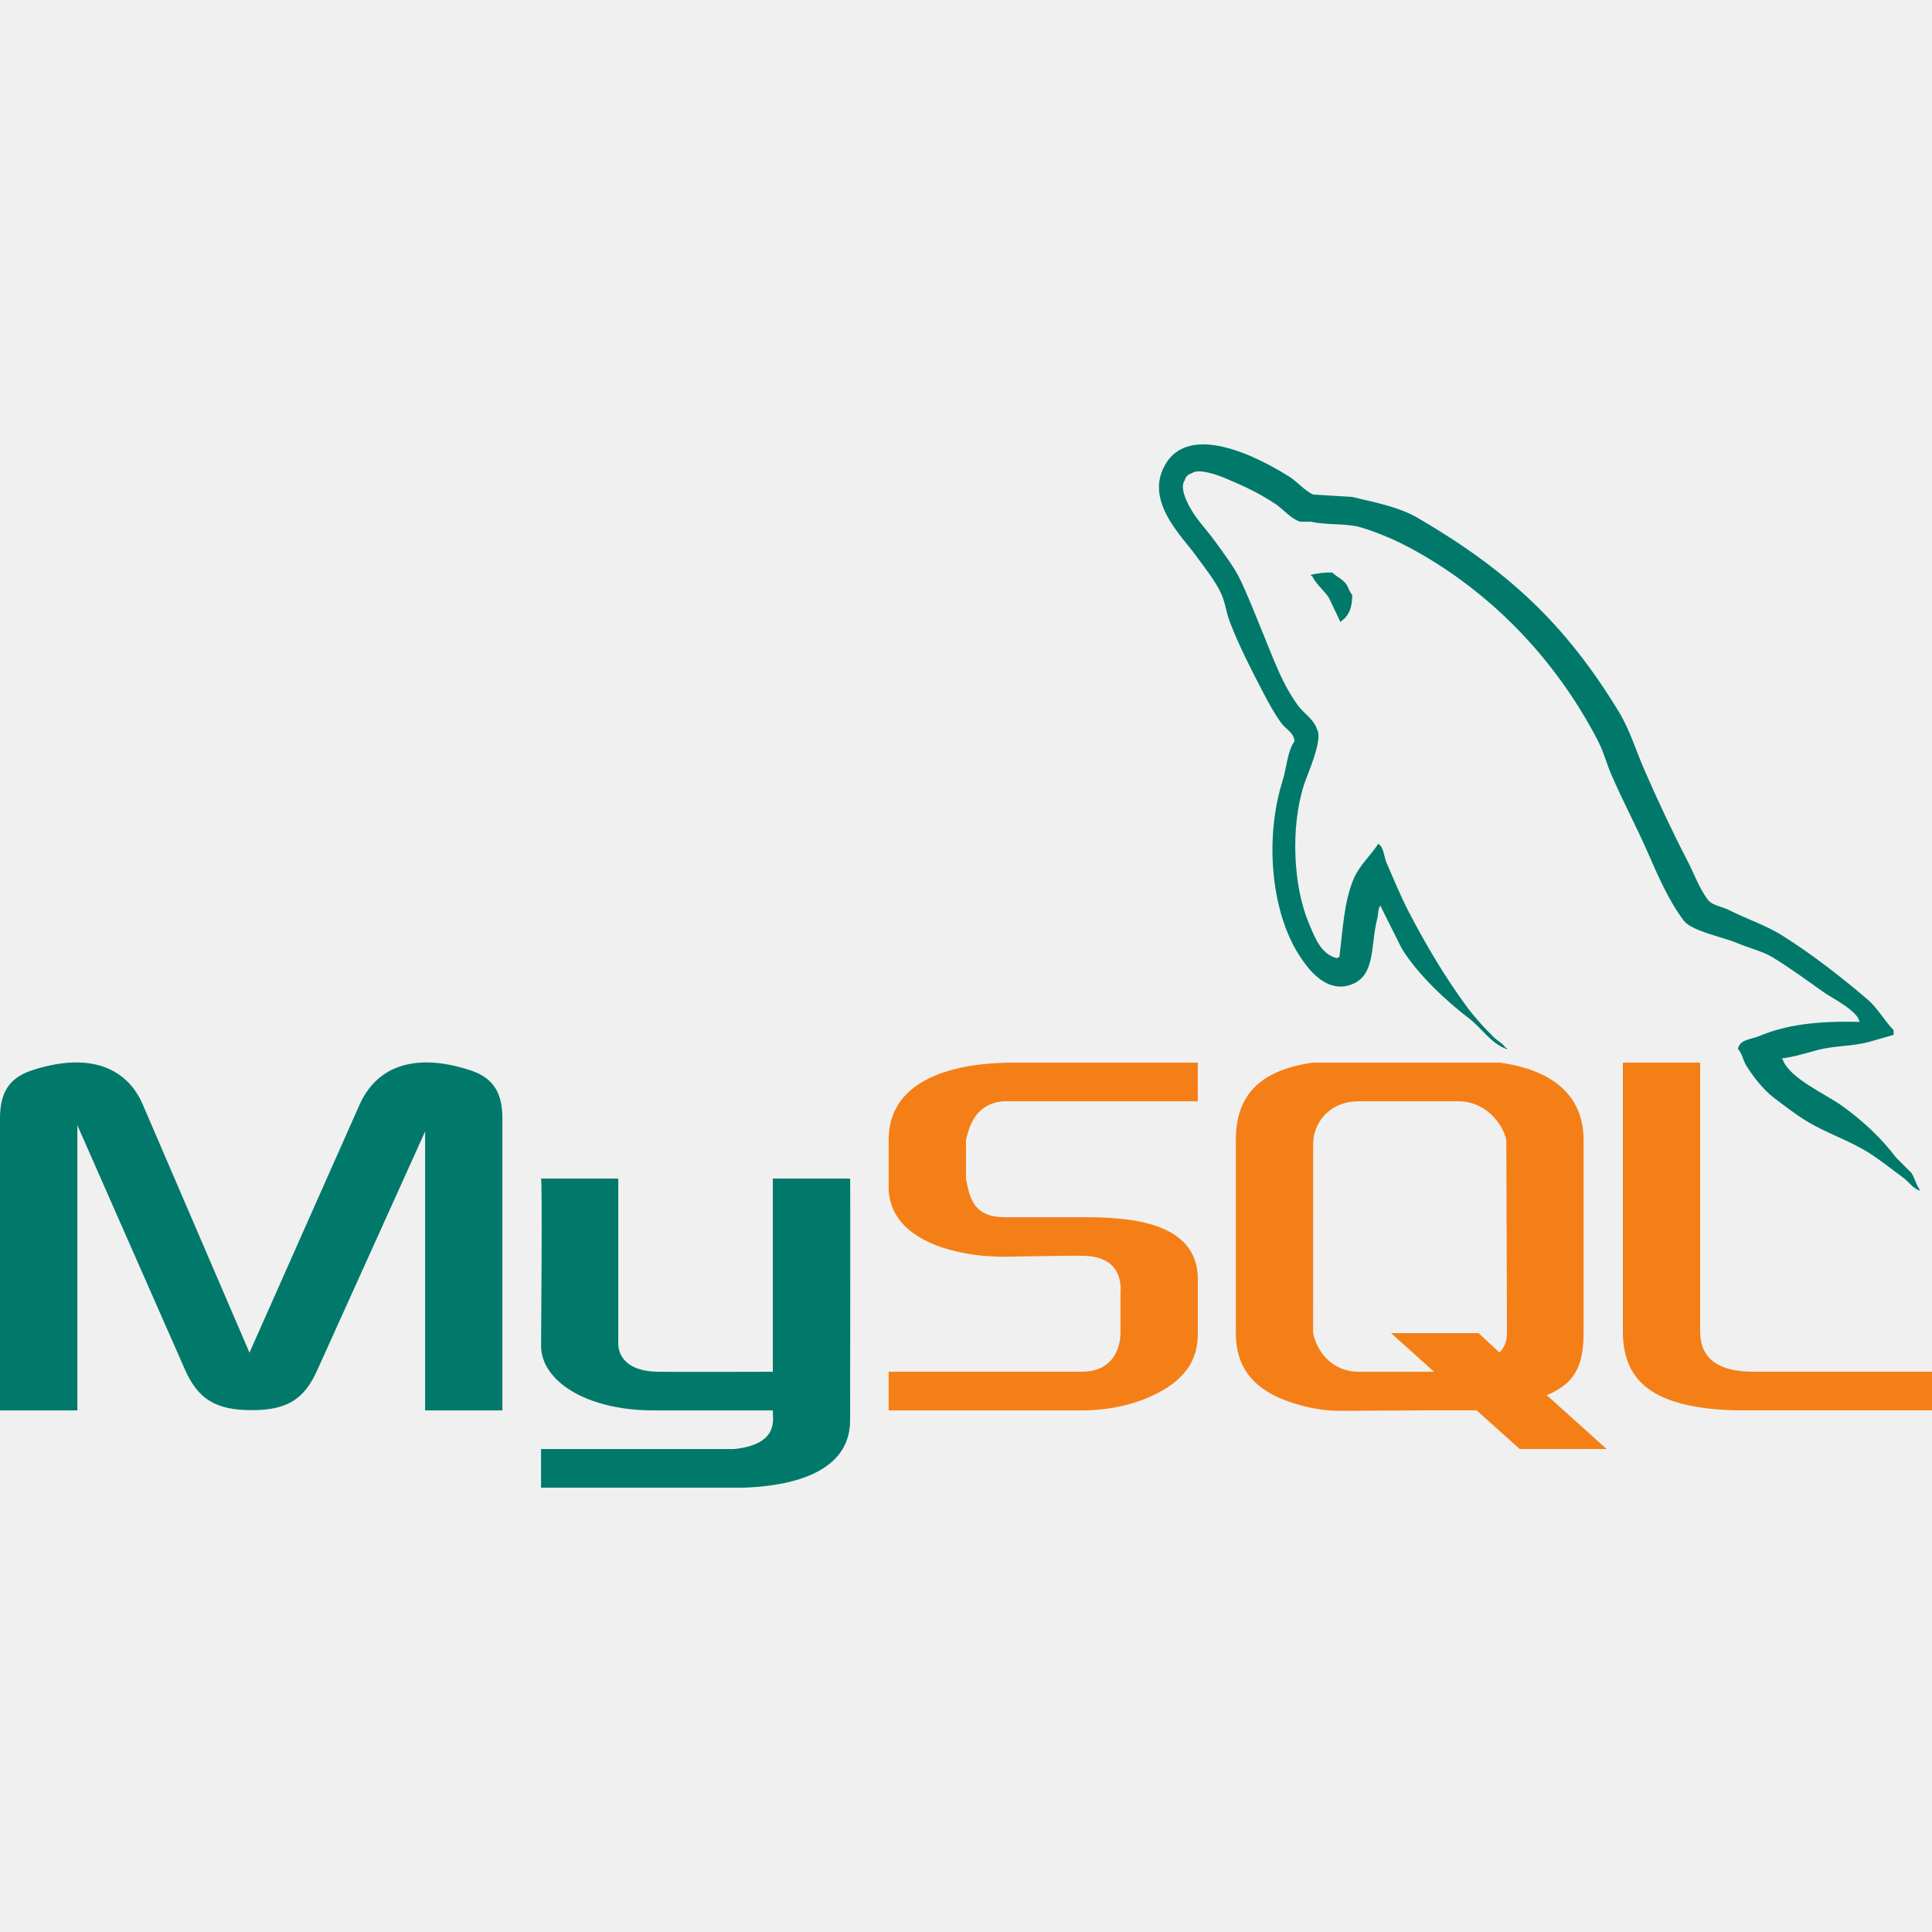
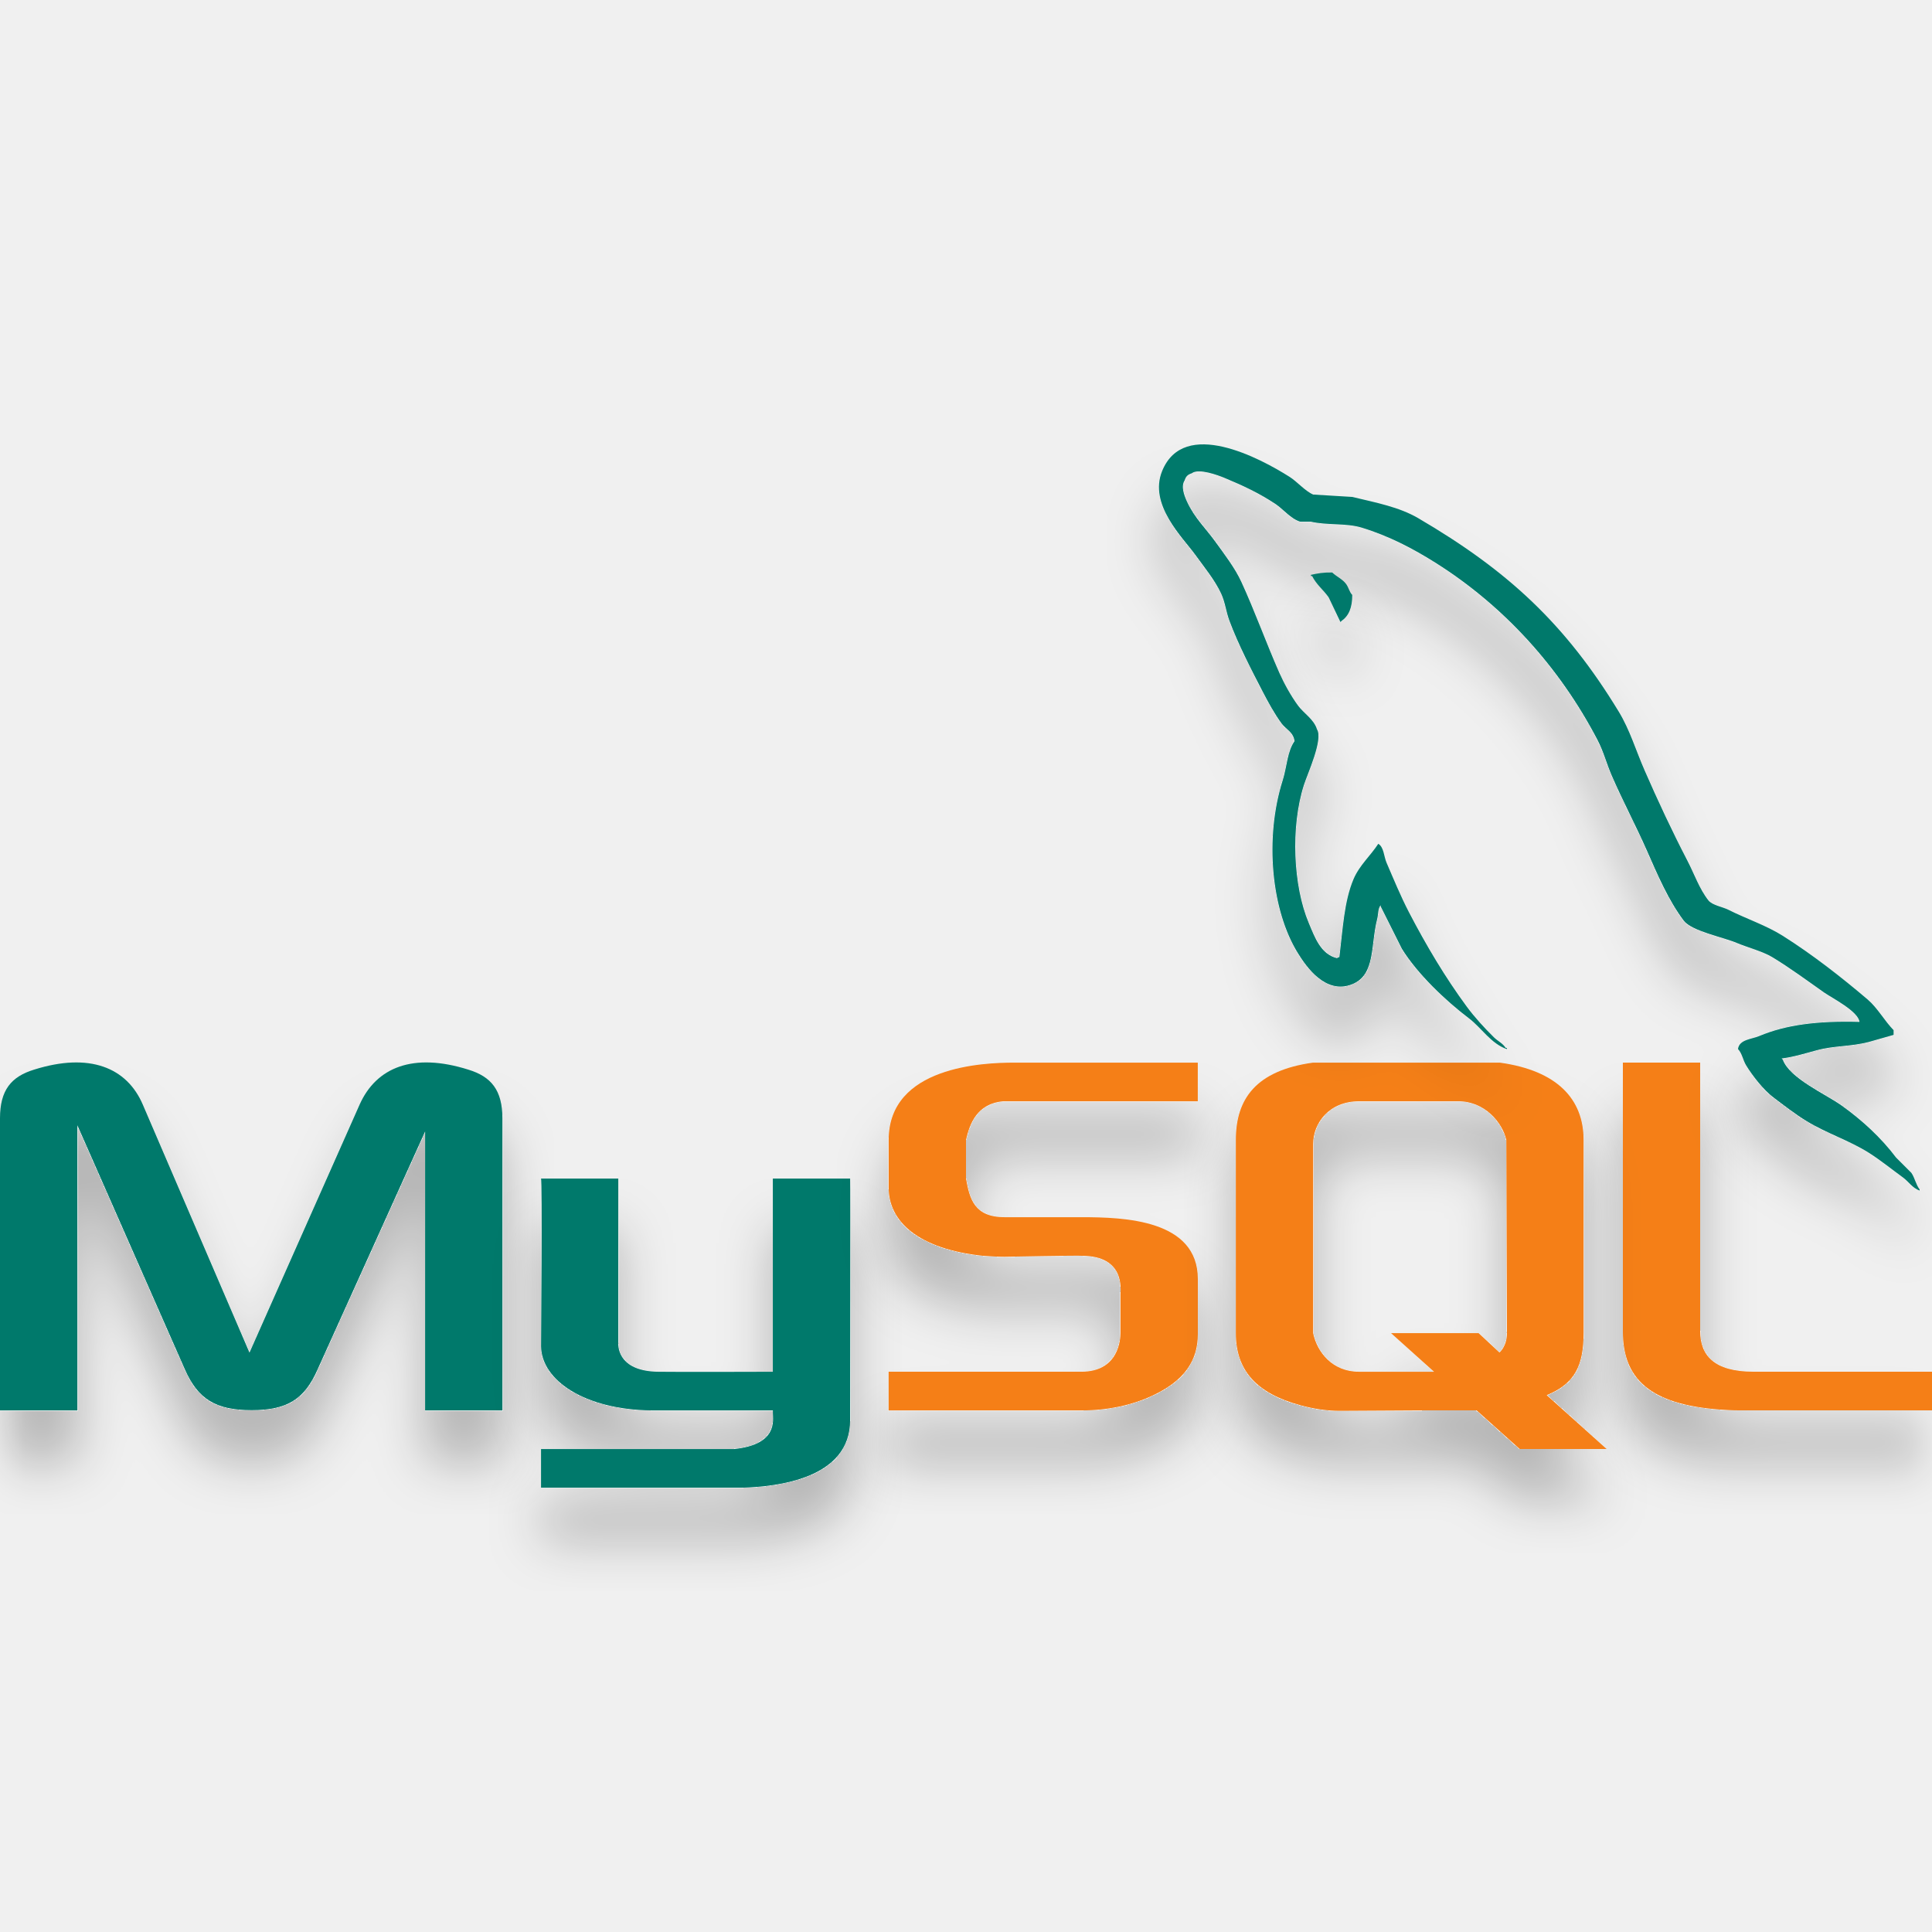
<svg xmlns="http://www.w3.org/2000/svg" width="150" height="150" viewBox="0 0 150 150" fill="none">
  <g clip-path="url(#clip0)">
-     <path d="M0.006 109.503H6.006V87.362L14.341 106.29C15.369 108.65 16.775 109.484 19.534 109.484C22.294 109.484 23.644 108.65 24.672 106.29L33.006 87.847V109.503H39.006V86.822C39.006 84.644 38.141 83.587 36.353 83.044C32.081 81.7 29.212 82.859 27.916 85.769L19.369 105.019L11.091 85.769C9.847 82.862 6.928 81.7 2.653 83.044C0.866 83.587 0 84.641 0 86.819V109.5H0.006V109.503Z" fill="#00796B" />
-     <path d="M42.003 91.503H48.003V104.175C47.956 104.8 48.203 106.459 51.097 106.503C52.572 106.528 59.912 106.503 60.003 106.503V91.503H66.003C66.028 91.503 66.003 110.153 66.003 110.231C66.034 114.831 60.29 115.425 57.65 115.503H42.006V112.503C42.037 112.503 56.965 112.506 57.009 112.503C60.409 112.144 60.006 110.272 60.006 109.703V109.503H50.594C45.375 109.456 42.047 107.156 42.009 104.534C42.003 104.291 42.122 91.616 42.003 91.503Z" fill="#00796B" />
-     <path d="M69.003 109.503H84.025C85.993 109.503 87.906 109.09 89.425 108.378C91.956 107.215 93 105.644 93 103.578V99.303C93 94.69 87.281 94.503 84 94.503H78C75.64 94.503 75.281 93.078 75 91.503V88.503C75.281 87.303 75.806 85.69 77.884 85.503C80.3 85.503 92.996 85.503 92.996 85.503V82.503H78.728C76.368 82.503 68.996 82.784 68.996 88.503V92.212C68.996 94.837 71.303 96.975 76.309 97.5C76.871 97.537 77.434 97.575 77.993 97.575C77.993 97.575 83.825 97.462 83.993 97.5C87.368 97.5 86.993 100.125 86.993 100.5V103.5C86.993 103.912 86.9 106.5 83.959 106.5C83.734 106.5 68.993 106.5 68.993 106.5V109.503H69.003Z" fill="#F57F17" />
-     <path d="M126 103.375C126 106.997 128.047 109.028 133.475 109.434C133.981 109.469 134.491 109.5 135 109.5H150V106.5H136.141C133.044 106.5 132 105.2 132 103.341V82.5H126V103.375V103.375Z" fill="#F57F17" />
-     <path d="M95.95 103.503V88.503C95.95 85.315 97.513 83.115 101.938 82.503H104.038H114.81H116.45C120.875 83.115 122.95 85.312 122.95 88.503V103.447C122.95 106.031 122.278 107.419 120.088 108.319L124.738 112.5H117.988L114.644 109.5H110.716L104.041 109.537C103.075 109.537 102.056 109.403 100.938 109.097C97.581 108.181 95.95 106.419 95.95 103.503ZM101.95 103.503C102.256 104.962 103.428 106.503 105.513 106.503H111.338L108 103.503H114.797L116.419 105.009C116.419 105.009 117 104.534 117 103.503C117 102.472 116.95 88.503 116.95 88.503C116.644 87.147 115.269 85.503 113.238 85.503H105.516C103.175 85.503 101.953 87.215 101.953 88.809L101.95 103.503Z" fill="#F57F17" />
-     <path d="M144.372 79.341C141.15 79.253 138.691 79.553 136.587 80.438C135.991 80.691 135.037 80.697 134.937 81.447C135.266 81.791 135.316 82.306 135.578 82.728C136.078 83.541 136.928 84.631 137.684 85.2C138.512 85.825 139.366 86.494 140.25 87.034C141.825 87.994 143.584 88.544 145.103 89.506C145.997 90.072 146.884 90.791 147.759 91.428C148.191 91.747 148.478 92.237 149.041 92.438C149.041 92.406 149.041 92.378 149.041 92.347C148.747 91.972 148.669 91.456 148.4 91.062C148.003 90.666 147.606 90.269 147.209 89.872C146.047 88.328 144.566 86.969 142.997 85.844C141.744 84.944 138.941 83.728 138.416 82.272C138.384 82.241 138.356 82.213 138.322 82.178C139.209 82.078 140.25 81.756 141.069 81.537C142.447 81.169 143.675 81.266 145.097 80.897C145.737 80.713 146.378 80.531 147.019 80.347C147.019 80.225 147.019 80.103 147.019 79.981C146.3 79.244 145.784 78.269 145.003 77.6C142.95 75.853 140.712 74.109 138.409 72.653C137.131 71.847 135.55 71.322 134.197 70.638C133.741 70.406 132.941 70.287 132.641 69.906C131.928 69 131.544 67.847 130.994 66.794C129.844 64.581 128.712 62.163 127.697 59.834C127 58.247 126.547 56.678 125.681 55.253C121.522 48.416 117.044 44.288 110.112 40.231C108.637 39.369 106.859 39.028 104.981 38.581C103.972 38.522 102.966 38.459 101.956 38.397C101.341 38.138 100.703 37.388 100.122 37.022C97.825 35.569 91.931 32.413 90.231 36.562C89.156 39.181 91.838 41.737 92.797 43.066C93.469 43.997 94.331 45.041 94.812 46.091C95.128 46.778 95.184 47.469 95.453 48.197C96.119 49.991 97.172 52.034 98.034 53.694C98.469 54.534 98.95 55.416 99.5 56.166C99.838 56.625 100.416 56.828 100.509 57.541C99.944 58.331 99.912 59.559 99.594 60.566C98.162 65.081 98.703 70.691 100.784 74.028C101.422 75.053 102.928 77.253 104.997 76.409C106.806 75.672 106.403 73.388 106.919 71.372C107.034 70.916 106.962 70.581 107.194 70.275C107.194 70.306 107.194 70.334 107.194 70.369C107.744 71.466 108.291 72.569 108.844 73.666C110.066 75.631 112.231 77.684 114.062 79.072C115.012 79.791 115.762 81.034 116.994 81.453C116.994 81.422 116.994 81.394 116.994 81.359C116.962 81.359 116.934 81.359 116.9 81.359C116.662 80.987 116.287 80.834 115.984 80.534C115.269 79.831 114.469 78.959 113.878 78.153C112.209 75.888 110.734 73.406 109.391 70.825C108.75 69.591 108.191 68.234 107.65 66.978C107.441 66.494 107.444 65.763 107.009 65.513C106.416 66.431 105.547 67.175 105.087 68.259C104.356 69.994 104.259 72.112 103.991 74.303C103.828 74.359 103.9 74.322 103.806 74.394C102.531 74.084 102.081 72.775 101.606 71.647C100.406 68.797 100.184 64.209 101.241 60.931C101.512 60.081 102.747 57.409 102.25 56.625C102.012 55.841 101.225 55.388 100.787 54.791C100.241 54.053 99.7 53.078 99.322 52.225C98.341 50.003 97.409 47.419 96.375 45.172C95.881 44.097 95.047 43.013 94.359 42.059C93.6 41.003 92.747 40.225 92.159 38.947C91.95 38.494 91.666 37.766 91.975 37.297C92.075 36.981 92.213 36.85 92.525 36.747C93.056 36.334 94.534 36.881 95.091 37.112C96.559 37.722 97.784 38.303 99.028 39.128C99.625 39.525 100.228 40.291 100.95 40.503C101.225 40.503 101.5 40.503 101.775 40.503C103.066 40.8 104.509 40.597 105.712 40.962C107.844 41.609 109.75 42.616 111.481 43.709C116.762 47.044 121.078 51.788 124.031 57.45C124.506 58.362 124.712 59.231 125.128 60.197C125.972 62.147 127.037 64.153 127.875 66.059C128.712 67.963 129.531 69.881 130.716 71.466C131.341 72.297 133.747 72.744 134.837 73.206C135.603 73.531 136.859 73.866 137.584 74.303C138.972 75.141 140.316 76.138 141.612 77.05C142.275 77.509 144.272 78.513 144.372 79.341Z" fill="#00796B" />
-     <path d="M103.431 44.447C102.76 44.434 102.285 44.519 101.781 44.631C101.781 44.662 101.781 44.691 101.781 44.725C101.813 44.725 101.841 44.725 101.875 44.725C102.197 45.381 102.76 45.809 103.156 46.375C103.463 47.016 103.766 47.656 104.072 48.297C104.103 48.266 104.131 48.237 104.163 48.206C104.728 47.806 104.991 47.169 104.988 46.191C104.76 45.95 104.725 45.65 104.528 45.365C104.266 44.981 103.76 44.766 103.431 44.447Z" fill="#00796B" />
+     <g filter="url(#filter0_d)">
+       <path d="M0.006 109.503H6.006V87.362L14.341 106.29C15.369 108.65 16.775 109.484 19.534 109.484C22.294 109.484 23.644 108.65 24.672 106.29L33.006 87.847V109.503H39.006V86.822C39.006 84.644 38.141 83.587 36.353 83.044C32.081 81.7 29.212 82.859 27.916 85.769L19.369 105.019L11.091 85.769C9.847 82.862 6.928 81.7 2.653 83.044C0.866 83.587 0 84.641 0 86.819V109.5H0.006V109.503Z" fill="#00796B" />
+     </g>
+     <g filter="url(#filter1_d)">
+       <path d="M42.003 91.503H48.003V104.175C47.956 104.8 48.203 106.459 51.097 106.503C52.572 106.528 59.912 106.503 60.003 106.503V91.503H66.003C66.028 91.503 66.003 110.153 66.003 110.231C66.034 114.831 60.29 115.425 57.65 115.503H42.006V112.503C42.037 112.503 56.965 112.506 57.009 112.503C60.409 112.144 60.006 110.272 60.006 109.703V109.503H50.594C45.375 109.456 42.047 107.156 42.009 104.534C42.003 104.291 42.122 91.616 42.003 91.503Z" fill="#00796B" />
+     </g>
+     <g filter="url(#filter2_d)">
+       <path d="M69.003 109.503H84.025C85.993 109.503 87.906 109.091 89.425 108.378C91.956 107.216 93 105.644 93 103.578V99.303C93 94.691 87.281 94.503 84 94.503H78C75.64 94.503 75.281 93.078 75 91.503V88.503C75.281 87.303 75.806 85.691 77.884 85.503C80.3 85.503 92.996 85.503 92.996 85.503V82.503H78.728C76.368 82.503 68.996 82.784 68.996 88.503V92.213C68.996 94.838 71.303 96.975 76.309 97.5C76.871 97.538 77.434 97.575 77.993 97.575C77.993 97.575 83.825 97.463 83.993 97.5C87.368 97.5 86.993 100.125 86.993 100.5V103.5C86.993 103.913 86.9 106.5 83.959 106.5C83.734 106.5 68.993 106.5 68.993 106.5V109.503H69.003Z" fill="#F57F17" />
+     </g>
+     <g filter="url(#filter3_d)">
+       <path d="M126 103.375C126 106.997 128.047 109.028 133.475 109.434C133.982 109.469 134.491 109.5 135 109.5H150V106.5H136.141C133.044 106.5 132 105.2 132 103.341V82.5H126V103.375V103.375Z" fill="#F57F17" />
+     </g>
+     <g filter="url(#filter4_d)">
+       <path d="M95.95 103.503V88.503C95.95 85.316 97.513 83.116 101.938 82.503H104.038H114.81H116.45C120.875 83.116 122.95 85.312 122.95 88.503V103.447C122.95 106.031 122.278 107.419 120.088 108.319L124.738 112.5H117.988L114.644 109.5H110.716L104.041 109.538C103.075 109.538 102.056 109.403 100.938 109.097C97.581 108.181 95.95 106.419 95.95 103.503ZM101.95 103.503C102.256 104.963 103.428 106.503 105.513 106.503H111.338L108 103.503H114.797L116.419 105.009C116.419 105.009 117 104.534 117 103.503C117 102.472 116.95 88.503 116.95 88.503C116.644 87.147 115.269 85.503 113.238 85.503H105.516C103.175 85.503 101.953 87.216 101.953 88.809L101.95 103.503Z" fill="#F57F17" />
+     </g>
+     <g filter="url(#filter5_d)">
+       <path d="M144.372 79.341C141.15 79.253 138.691 79.553 136.587 80.438C135.991 80.691 135.037 80.697 134.937 81.447C135.266 81.791 135.316 82.306 135.578 82.728C136.078 83.541 136.928 84.631 137.684 85.2C138.512 85.825 139.366 86.494 140.25 87.034C141.825 87.994 143.584 88.544 145.103 89.506C145.997 90.072 146.884 90.791 147.759 91.428C148.191 91.747 148.478 92.237 149.041 92.438C149.041 92.406 149.041 92.378 149.041 92.347C148.747 91.972 148.669 91.456 148.4 91.062C148.003 90.666 147.606 90.269 147.209 89.872C146.047 88.328 144.566 86.969 142.997 85.844C141.744 84.944 138.941 83.728 138.416 82.272C138.384 82.241 138.356 82.213 138.322 82.178C139.209 82.078 140.25 81.756 141.069 81.537C142.447 81.169 143.675 81.266 145.097 80.897C145.737 80.713 146.378 80.531 147.019 80.347C147.019 80.225 147.019 80.103 147.019 79.981C146.3 79.244 145.784 78.269 145.003 77.6C142.95 75.853 140.712 74.109 138.409 72.653C137.131 71.847 135.55 71.322 134.197 70.638C133.741 70.406 132.941 70.287 132.641 69.906C131.928 69 131.544 67.847 130.994 66.794C129.844 64.581 128.712 62.163 127.697 59.834C127 58.247 126.547 56.678 125.681 55.253C121.522 48.416 117.044 44.288 110.112 40.231C108.637 39.369 106.859 39.028 104.981 38.581C103.972 38.522 102.966 38.459 101.956 38.397C101.341 38.138 100.703 37.388 100.122 37.022C97.825 35.569 91.931 32.413 90.231 36.562C89.156 39.181 91.838 41.737 92.797 43.066C93.469 43.997 94.331 45.041 94.812 46.091C95.128 46.778 95.184 47.469 95.453 48.197C96.119 49.991 97.172 52.034 98.034 53.694C98.469 54.534 98.95 55.416 99.5 56.166C99.838 56.625 100.416 56.828 100.509 57.541C99.944 58.331 99.912 59.559 99.594 60.566C98.162 65.081 98.703 70.691 100.784 74.028C101.422 75.053 102.928 77.253 104.997 76.409C106.806 75.672 106.403 73.388 106.919 71.372C107.034 70.916 106.962 70.581 107.194 70.275C107.194 70.306 107.194 70.334 107.194 70.369C107.744 71.466 108.291 72.569 108.844 73.666C110.066 75.631 112.231 77.684 114.062 79.072C115.012 79.791 115.762 81.034 116.994 81.453C116.994 81.422 116.994 81.394 116.994 81.359C116.962 81.359 116.934 81.359 116.9 81.359C116.662 80.987 116.287 80.834 115.984 80.534C115.269 79.831 114.469 78.959 113.878 78.153C112.209 75.888 110.734 73.406 109.391 70.825C108.75 69.591 108.191 68.234 107.65 66.978C107.441 66.494 107.444 65.763 107.009 65.513C106.416 66.431 105.547 67.175 105.087 68.259C104.356 69.994 104.259 72.112 103.991 74.303C103.828 74.359 103.9 74.322 103.806 74.394C102.531 74.084 102.081 72.775 101.606 71.647C100.406 68.797 100.184 64.209 101.241 60.931C101.512 60.081 102.747 57.409 102.25 56.625C102.012 55.841 101.225 55.388 100.787 54.791C100.241 54.053 99.7 53.078 99.322 52.225C98.341 50.003 97.409 47.419 96.375 45.172C95.881 44.097 95.047 43.013 94.359 42.059C93.6 41.003 92.747 40.225 92.159 38.947C91.95 38.494 91.666 37.766 91.975 37.297C92.075 36.981 92.213 36.85 92.525 36.747C93.056 36.334 94.534 36.881 95.091 37.112C96.559 37.722 97.784 38.303 99.028 39.128C99.625 39.525 100.228 40.291 100.95 40.503C101.225 40.503 101.5 40.503 101.775 40.503C103.066 40.8 104.509 40.597 105.712 40.962C107.844 41.609 109.75 42.616 111.481 43.709C116.762 47.044 121.078 51.788 124.031 57.45C124.506 58.362 124.712 59.231 125.128 60.197C125.972 62.147 127.037 64.153 127.875 66.059C128.712 67.963 129.531 69.881 130.716 71.466C131.341 72.297 133.747 72.744 134.837 73.206C135.603 73.531 136.859 73.866 137.584 74.303C138.972 75.141 140.316 76.138 141.612 77.05C142.275 77.509 144.272 78.513 144.372 79.341Z" fill="#00796B" />
+     </g>
+     <g filter="url(#filter6_d)">
+       <path d="M103.431 44.447C102.76 44.434 102.285 44.519 101.781 44.631C101.781 44.663 101.781 44.691 101.781 44.725C101.813 44.725 101.841 44.725 101.875 44.725C102.197 45.381 102.76 45.809 103.156 46.375C103.463 47.016 103.766 47.656 104.072 48.297C104.103 48.266 104.132 48.238 104.163 48.206C104.728 47.806 104.991 47.169 104.988 46.191C104.76 45.95 104.725 45.65 104.528 45.366C104.266 44.981 103.76 44.766 103.431 44.447Z" fill="#00796B" />
+     </g>
  </g>
  <defs>
+     <filter id="filter0_d" x="-4" y="82.487" width="47.006" height="35.016" filterUnits="userSpaceOnUse" color-interpolation-filters="sRGB">
+       <feFlood flood-opacity="0" result="BackgroundImageFix" />
+       <feColorMatrix in="SourceAlpha" type="matrix" values="0 0 0 0 0 0 0 0 0 0 0 0 0 0 0 0 0 0 127 0" result="hardAlpha" />
+       <feOffset dy="4" />
+       <feGaussianBlur stdDeviation="2" />
+       <feComposite in2="hardAlpha" operator="out" />
+       <feColorMatrix type="matrix" values="0 0 0 0 0 0 0 0 0 0 0 0 0 0 0 0 0 0 0.25 0" />
+       <feBlend mode="normal" in2="BackgroundImageFix" result="effect1_dropShadow" />
+       <feBlend mode="normal" in="SourceGraphic" in2="effect1_dropShadow" result="shape" />
+     </filter>
+     <filter id="filter1_d" x="38.003" y="91.503" width="32.011" height="32" filterUnits="userSpaceOnUse" color-interpolation-filters="sRGB">
+       <feFlood flood-opacity="0" result="BackgroundImageFix" />
+       <feColorMatrix in="SourceAlpha" type="matrix" values="0 0 0 0 0 0 0 0 0 0 0 0 0 0 0 0 0 0 127 0" result="hardAlpha" />
+       <feOffset dy="4" />
+       <feGaussianBlur stdDeviation="2" />
+       <feComposite in2="hardAlpha" operator="out" />
+       <feColorMatrix type="matrix" values="0 0 0 0 0 0 0 0 0 0 0 0 0 0 0 0 0 0 0.25 0" />
+       <feBlend mode="normal" in2="BackgroundImageFix" result="effect1_dropShadow" />
+       <feBlend mode="normal" in="SourceGraphic" in2="effect1_dropShadow" result="shape" />
+     </filter>
+     <filter id="filter2_d" x="64.993" y="82.503" width="32.006" height="35" filterUnits="userSpaceOnUse" color-interpolation-filters="sRGB">
+       <feFlood flood-opacity="0" result="BackgroundImageFix" />
+       <feColorMatrix in="SourceAlpha" type="matrix" values="0 0 0 0 0 0 0 0 0 0 0 0 0 0 0 0 0 0 127 0" result="hardAlpha" />
+       <feOffset dy="4" />
+       <feGaussianBlur stdDeviation="2" />
+       <feComposite in2="hardAlpha" operator="out" />
+       <feColorMatrix type="matrix" values="0 0 0 0 0 0 0 0 0 0 0 0 0 0 0 0 0 0 0.25 0" />
+       <feBlend mode="normal" in2="BackgroundImageFix" result="effect1_dropShadow" />
+       <feBlend mode="normal" in="SourceGraphic" in2="effect1_dropShadow" result="shape" />
+     </filter>
+     <filter id="filter3_d" x="122" y="82.5" width="32" height="35" filterUnits="userSpaceOnUse" color-interpolation-filters="sRGB">
+       <feFlood flood-opacity="0" result="BackgroundImageFix" />
+       <feColorMatrix in="SourceAlpha" type="matrix" values="0 0 0 0 0 0 0 0 0 0 0 0 0 0 0 0 0 0 127 0" result="hardAlpha" />
+       <feOffset dy="4" />
+       <feGaussianBlur stdDeviation="2" />
+       <feComposite in2="hardAlpha" operator="out" />
+       <feColorMatrix type="matrix" values="0 0 0 0 0 0 0 0 0 0 0 0 0 0 0 0 0 0 0.25 0" />
+       <feBlend mode="normal" in2="BackgroundImageFix" result="effect1_dropShadow" />
+       <feBlend mode="normal" in="SourceGraphic" in2="effect1_dropShadow" result="shape" />
+     </filter>
+     <filter id="filter4_d" x="91.95" y="82.503" width="36.788" height="37.997" filterUnits="userSpaceOnUse" color-interpolation-filters="sRGB">
+       <feFlood flood-opacity="0" result="BackgroundImageFix" />
+       <feColorMatrix in="SourceAlpha" type="matrix" values="0 0 0 0 0 0 0 0 0 0 0 0 0 0 0 0 0 0 127 0" result="hardAlpha" />
+       <feOffset dy="4" />
+       <feGaussianBlur stdDeviation="2" />
+       <feComposite in2="hardAlpha" operator="out" />
+       <feColorMatrix type="matrix" values="0 0 0 0 0 0 0 0 0 0 0 0 0 0 0 0 0 0 0.25 0" />
+       <feBlend mode="normal" in2="BackgroundImageFix" result="effect1_dropShadow" />
+       <feBlend mode="normal" in="SourceGraphic" in2="effect1_dropShadow" result="shape" />
+     </filter>
+     <filter id="filter5_d" x="85.981" y="34.5" width="67.059" height="65.937" filterUnits="userSpaceOnUse" color-interpolation-filters="sRGB">
+       <feFlood flood-opacity="0" result="BackgroundImageFix" />
+       <feColorMatrix in="SourceAlpha" type="matrix" values="0 0 0 0 0 0 0 0 0 0 0 0 0 0 0 0 0 0 127 0" result="hardAlpha" />
+       <feOffset dy="4" />
+       <feGaussianBlur stdDeviation="2" />
+       <feComposite in2="hardAlpha" operator="out" />
+       <feColorMatrix type="matrix" values="0 0 0 0 0 0 0 0 0 0 0 0 0 0 0 0 0 0 0.25 0" />
+       <feBlend mode="normal" in2="BackgroundImageFix" result="effect1_dropShadow" />
+       <feBlend mode="normal" in="SourceGraphic" in2="effect1_dropShadow" result="shape" />
+     </filter>
+     <filter id="filter6_d" x="97.781" y="44.446" width="11.206" height="11.851" filterUnits="userSpaceOnUse" color-interpolation-filters="sRGB">
+       <feFlood flood-opacity="0" result="BackgroundImageFix" />
+       <feColorMatrix in="SourceAlpha" type="matrix" values="0 0 0 0 0 0 0 0 0 0 0 0 0 0 0 0 0 0 127 0" result="hardAlpha" />
+       <feOffset dy="4" />
+       <feGaussianBlur stdDeviation="2" />
+       <feComposite in2="hardAlpha" operator="out" />
+       <feColorMatrix type="matrix" values="0 0 0 0 0 0 0 0 0 0 0 0 0 0 0 0 0 0 0.25 0" />
+       <feBlend mode="normal" in2="BackgroundImageFix" result="effect1_dropShadow" />
+       <feBlend mode="normal" in="SourceGraphic" in2="effect1_dropShadow" result="shape" />
+     </filter>
    <clipPath id="clip0">
      <rect width="150" height="150" fill="white" />
    </clipPath>
  </defs>
</svg>
